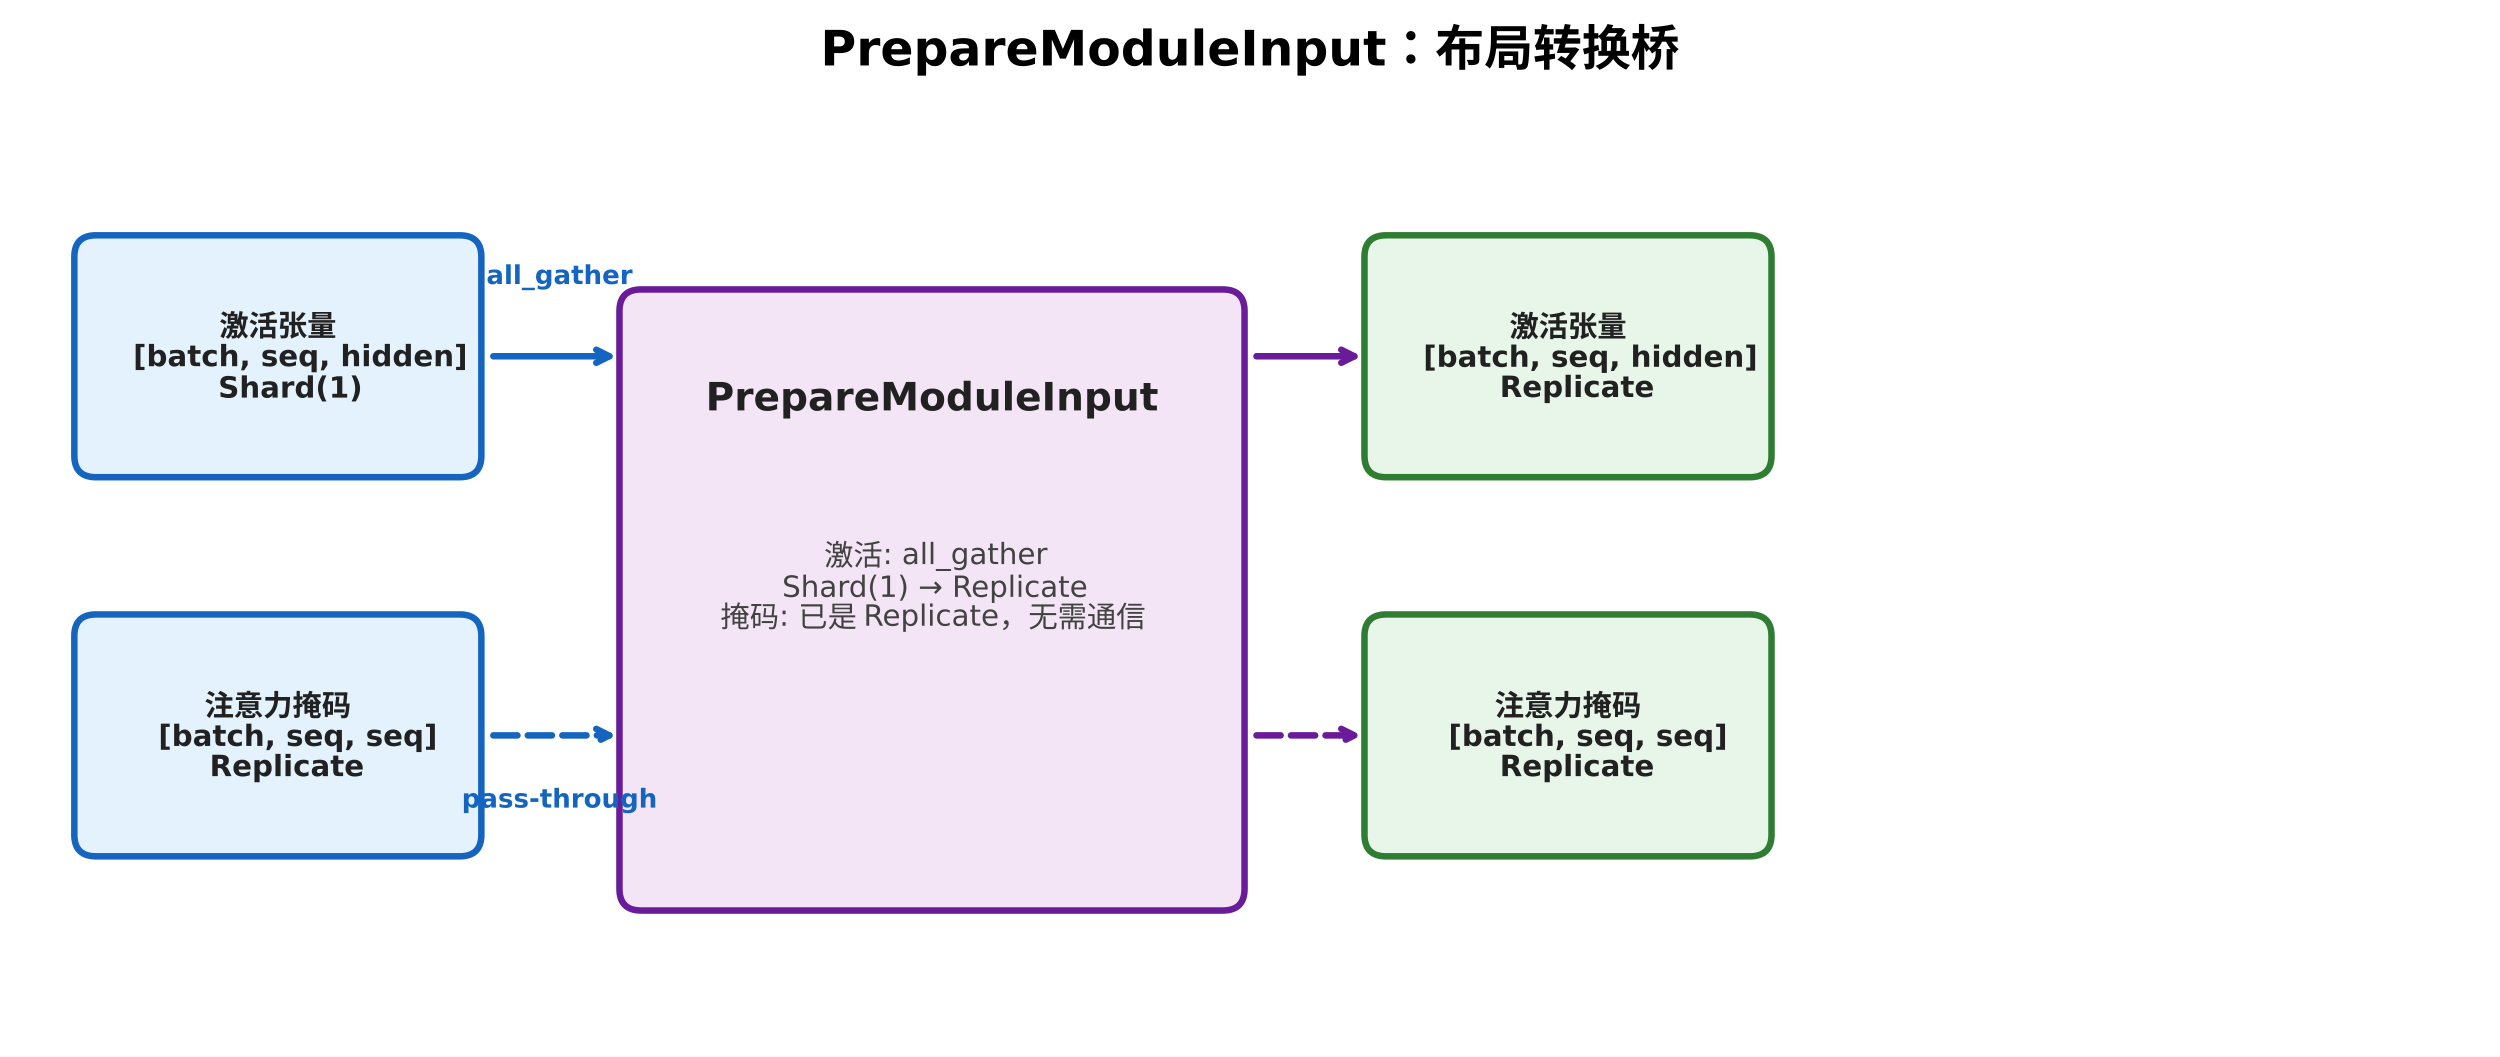
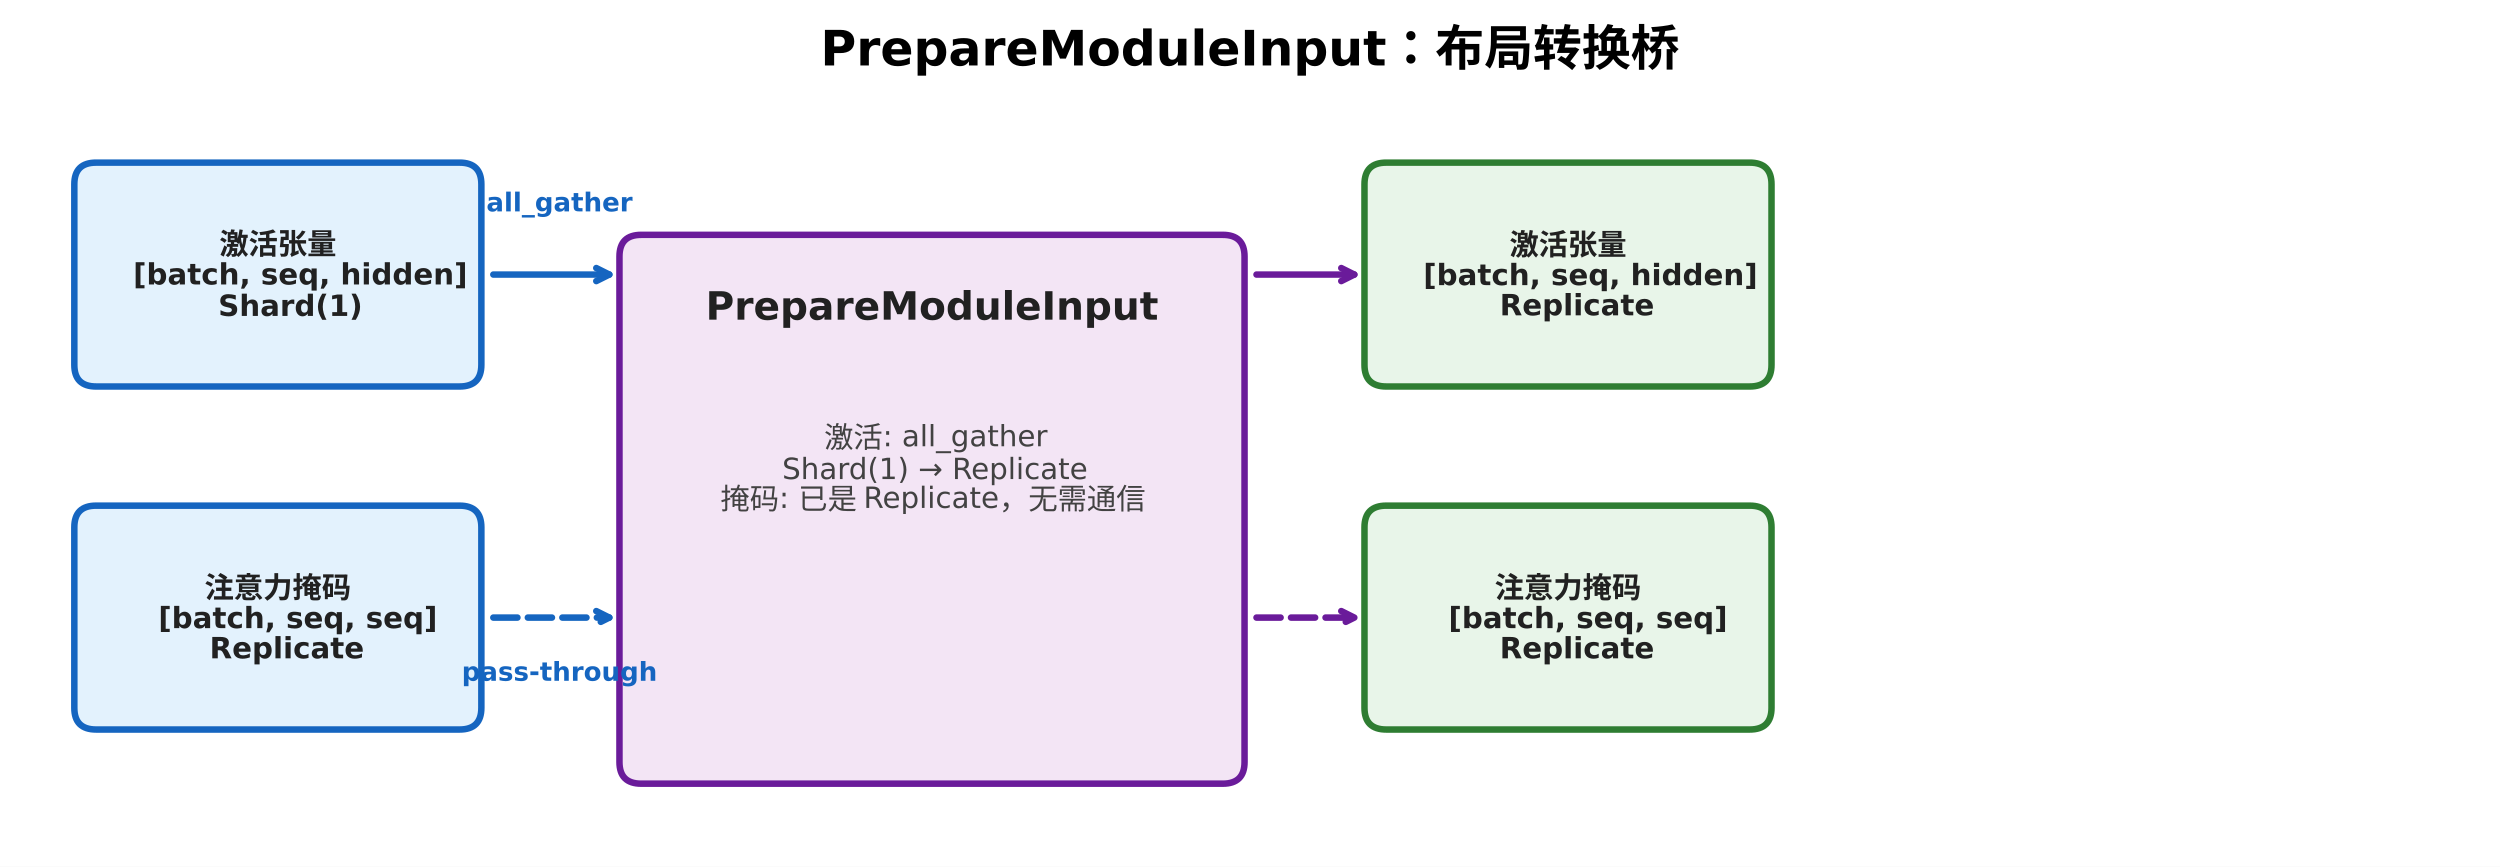
- <svg xmlns="http://www.w3.org/2000/svg" width="767.7pt" height="324.5pt" viewBox="0 0 767.7 324.5" version="1.1">
+ <svg xmlns="http://www.w3.org/2000/svg" width="767.7pt" height="266.148pt" viewBox="0 0 767.7 266.148" version="1.1">
  <defs>
    <style type="text/css">*{stroke-linejoin: round; stroke-linecap: butt}</style>
  </defs>
  <g id="figure_1">
    <g id="patch_1">
-       <path d="M 0 324.5  L 767.7 324.5  L 767.7 0  L 0 0  z " style="fill: #ffffff" />
+       <path d="M 0 266.148  L 767.7 266.148  L 767.7 0  L 0 0  z " style="fill: #ffffff" />
    </g>
    <g id="axes_1">
      <g id="patch_2">
-         <path d="M 29.52 146.545  L 141.12 146.545  Q 147.816 146.545 147.816 139.892  L 147.816 78.908  Q 147.816 72.255 141.12 72.255  L 29.52 72.255  Q 22.824 72.255 22.824 78.908  L 22.824 139.892  Q 22.824 146.545 29.52 146.545  z " clip-path="url(#p4b48356972)" style="fill: #e3f2fd; stroke: #1565c0; stroke-width: 2; stroke-linejoin: miter" />
+         <path d="M 29.52 118.685  L 141.12 118.685  Q 147.816 118.685 147.816 112.032  L 147.816 56.592  Q 147.816 49.939 141.12 49.939  L 29.52 49.939  Q 22.824 49.939 22.824 56.592  L 22.824 112.032  Q 22.824 118.685 29.52 118.685  z " clip-path="url(#p9138ef400e)" style="fill: #e3f2fd; stroke: #1565c0; stroke-width: 2; stroke-linejoin: miter" />
      </g>
      <g id="patch_3">
-         <path d="M 29.52 262.969  L 141.12 262.969  Q 147.816 262.969 147.816 256.316  L 147.816 195.332  Q 147.816 188.679 141.12 188.679  L 29.52 188.679  Q 22.824 188.679 22.824 195.332  L 22.824 256.316  Q 22.824 262.969 29.52 262.969  z " clip-path="url(#p4b48356972)" style="fill: #e3f2fd; stroke: #1565c0; stroke-width: 2; stroke-linejoin: miter" />
+         <path d="M 29.52 224.021  L 141.12 224.021  Q 147.816 224.021 147.816 217.368  L 147.816 161.928  Q 147.816 155.275 141.12 155.275  L 29.52 155.275  Q 22.824 155.275 22.824 161.928  L 22.824 217.368  Q 22.824 224.021 29.52 224.021  z " clip-path="url(#p9138ef400e)" style="fill: #e3f2fd; stroke: #1565c0; stroke-width: 2; stroke-linejoin: miter" />
      </g>
      <g id="patch_4">
-         <path d="M 196.92 279.601  L 375.48 279.601  Q 382.176 279.601 382.176 272.948  L 382.176 95.54  Q 382.176 88.887 375.48 88.887  L 196.92 88.887  Q 190.224 88.887 190.224 95.54  L 190.224 272.948  Q 190.224 279.601 196.92 279.601  z " clip-path="url(#p4b48356972)" style="fill: #f3e5f5; stroke: #6a1b9a; stroke-width: 2; stroke-linejoin: miter" />
+         <path d="M 196.92 240.653  L 375.48 240.653  Q 382.176 240.653 382.176 234  L 382.176 78.768  Q 382.176 72.115 375.48 72.115  L 196.92 72.115  Q 190.224 72.115 190.224 78.768  L 190.224 234  Q 190.224 240.653 196.92 240.653  z " clip-path="url(#p9138ef400e)" style="fill: #f3e5f5; stroke: #6a1b9a; stroke-width: 2; stroke-linejoin: miter" />
      </g>
      <g id="patch_5">
-         <path d="M 425.7 146.545  L 537.3 146.545  Q 543.996 146.545 543.996 139.892  L 543.996 78.908  Q 543.996 72.255 537.3 72.255  L 425.7 72.255  Q 419.004 72.255 419.004 78.908  L 419.004 139.892  Q 419.004 146.545 425.7 146.545  z " clip-path="url(#p4b48356972)" style="fill: #e8f5e9; stroke: #2e7d32; stroke-width: 2; stroke-linejoin: miter" />
+         <path d="M 425.7 118.685  L 537.3 118.685  Q 543.996 118.685 543.996 112.032  L 543.996 56.592  Q 543.996 49.939 537.3 49.939  L 425.7 49.939  Q 419.004 49.939 419.004 56.592  L 419.004 112.032  Q 419.004 118.685 425.7 118.685  z " clip-path="url(#p9138ef400e)" style="fill: #e8f5e9; stroke: #2e7d32; stroke-width: 2; stroke-linejoin: miter" />
      </g>
      <g id="patch_6">
-         <path d="M 425.7 262.969  L 537.3 262.969  Q 543.996 262.969 543.996 256.316  L 543.996 195.332  Q 543.996 188.679 537.3 188.679  L 425.7 188.679  Q 419.004 188.679 419.004 195.332  L 419.004 256.316  Q 419.004 262.969 425.7 262.969  z " clip-path="url(#p4b48356972)" style="fill: #e8f5e9; stroke: #2e7d32; stroke-width: 2; stroke-linejoin: miter" />
+         <path d="M 425.7 224.021  L 537.3 224.021  Q 543.996 224.021 543.996 217.368  L 543.996 161.928  Q 543.996 155.275 537.3 155.275  L 425.7 155.275  Q 419.004 155.275 419.004 161.928  L 419.004 217.368  Q 419.004 224.021 425.7 224.021  z " clip-path="url(#p9138ef400e)" style="fill: #e8f5e9; stroke: #2e7d32; stroke-width: 2; stroke-linejoin: miter" />
      </g>
      <g id="text_1">
-         <text style="font-weight: 700; font-size: 9px; font-family: 'Heiti SC', 'Arial Unicode MS', 'DejaVu Sans', 'Bitstream Vera Sans', 'Computer Modern Sans Serif', 'Lucida Grande', 'Verdana', 'Geneva', 'Lucid', 'Arial', 'Helvetica', 'Avant Garde', sans-serif; fill: #212121" transform="translate(67.32 103.1766)">激活张量</text>
-         <text style="font-weight: 700; font-size: 9px; font-family: 'Heiti SC', 'Arial Unicode MS', 'DejaVu Sans', 'Bitstream Vera Sans', 'Computer Modern Sans Serif', 'Lucida Grande', 'Verdana', 'Geneva', 'Lucid', 'Arial', 'Helvetica', 'Avant Garde', sans-serif; fill: #212121" transform="translate(40.87336 112.4466)">[batch, seq, hidden]</text>
-         <text style="font-weight: 700; font-size: 9px; font-family: 'Heiti SC', 'Arial Unicode MS', 'DejaVu Sans', 'Bitstream Vera Sans', 'Computer Modern Sans Serif', 'Lucida Grande', 'Verdana', 'Geneva', 'Lucid', 'Arial', 'Helvetica', 'Avant Garde', sans-serif; fill: #212121" transform="translate(67.00922 122.1034)">Shard(1)</text>
+         <text style="font-weight: 700; font-size: 9px; font-family: 'Heiti SC', 'Arial Unicode MS', 'DejaVu Sans', 'Bitstream Vera Sans', 'Computer Modern Sans Serif', 'Lucida Grande', 'Verdana', 'Geneva', 'Lucid', 'Arial', 'Helvetica', 'Avant Garde', sans-serif; fill: #212121" transform="translate(67.32 78.08864)">激活张量</text>
+         <text style="font-weight: 700; font-size: 9px; font-family: 'Heiti SC', 'Arial Unicode MS', 'DejaVu Sans', 'Bitstream Vera Sans', 'Computer Modern Sans Serif', 'Lucida Grande', 'Verdana', 'Geneva', 'Lucid', 'Arial', 'Helvetica', 'Avant Garde', sans-serif; fill: #212121" transform="translate(40.87336 87.35864)">[batch, seq, hidden]</text>
+         <text style="font-weight: 700; font-size: 9px; font-family: 'Heiti SC', 'Arial Unicode MS', 'DejaVu Sans', 'Bitstream Vera Sans', 'Computer Modern Sans Serif', 'Lucida Grande', 'Verdana', 'Geneva', 'Lucid', 'Arial', 'Helvetica', 'Avant Garde', sans-serif; fill: #212121" transform="translate(67.00922 97.01536)">Shard(1)</text>
      </g>
      <g id="text_2">
-         <text style="font-weight: 700; font-size: 9px; font-family: 'Heiti SC', 'Arial Unicode MS', 'DejaVu Sans', 'Bitstream Vera Sans', 'Computer Modern Sans Serif', 'Lucida Grande', 'Verdana', 'Geneva', 'Lucid', 'Arial', 'Helvetica', 'Avant Garde', sans-serif; fill: #212121" transform="translate(62.82 219.794)">注意力掩码</text>
-         <text style="font-weight: 700; font-size: 9px; font-family: 'Heiti SC', 'Arial Unicode MS', 'DejaVu Sans', 'Bitstream Vera Sans', 'Computer Modern Sans Serif', 'Lucida Grande', 'Verdana', 'Geneva', 'Lucid', 'Arial', 'Helvetica', 'Avant Garde', sans-serif; fill: #212121" transform="translate(48.61336 229.064)">[batch, seq, seq]</text>
-         <text style="font-weight: 700; font-size: 9px; font-family: 'Heiti SC', 'Arial Unicode MS', 'DejaVu Sans', 'Bitstream Vera Sans', 'Computer Modern Sans Serif', 'Lucida Grande', 'Verdana', 'Geneva', 'Lucid', 'Arial', 'Helvetica', 'Avant Garde', sans-serif; fill: #212121" transform="translate(64.35844 238.334)">Replicate</text>
+         <text style="font-weight: 700; font-size: 9px; font-family: 'Heiti SC', 'Arial Unicode MS', 'DejaVu Sans', 'Bitstream Vera Sans', 'Computer Modern Sans Serif', 'Lucida Grande', 'Verdana', 'Geneva', 'Lucid', 'Arial', 'Helvetica', 'Avant Garde', sans-serif; fill: #212121" transform="translate(62.82 183.618)">注意力掩码</text>
+         <text style="font-weight: 700; font-size: 9px; font-family: 'Heiti SC', 'Arial Unicode MS', 'DejaVu Sans', 'Bitstream Vera Sans', 'Computer Modern Sans Serif', 'Lucida Grande', 'Verdana', 'Geneva', 'Lucid', 'Arial', 'Helvetica', 'Avant Garde', sans-serif; fill: #212121" transform="translate(48.61336 192.888)">[batch, seq, seq]</text>
+         <text style="font-weight: 700; font-size: 9px; font-family: 'Heiti SC', 'Arial Unicode MS', 'DejaVu Sans', 'Bitstream Vera Sans', 'Computer Modern Sans Serif', 'Lucida Grande', 'Verdana', 'Geneva', 'Lucid', 'Arial', 'Helvetica', 'Avant Garde', sans-serif; fill: #212121" transform="translate(64.35844 202.158)">Replicate</text>
      </g>
      <g id="text_3">
-         <text style="font-weight: 700; font-size: 12px; font-family: 'Heiti SC', 'Arial Unicode MS', 'DejaVu Sans', 'Bitstream Vera Sans', 'Computer Modern Sans Serif', 'Lucida Grande', 'Verdana', 'Geneva', 'Lucid', 'Arial', 'Helvetica', 'Avant Garde', sans-serif; text-anchor: middle; fill: #212121" x="286.2" y="126.032" transform="rotate(-0 286.2 126.032)">PrepareModuleInput</text>
+         <text style="font-weight: 700; font-size: 12px; font-family: 'Heiti SC', 'Arial Unicode MS', 'DejaVu Sans', 'Bitstream Vera Sans', 'Computer Modern Sans Serif', 'Lucida Grande', 'Verdana', 'Geneva', 'Lucid', 'Arial', 'Helvetica', 'Avant Garde', sans-serif; text-anchor: middle; fill: #212121" x="286.2" y="98.172" transform="rotate(-0 286.2 98.172)">PrepareModuleInput</text>
      </g>
      <g id="text_4">
-         <text style="font-size: 9px; font-family: 'Heiti SC', 'Arial Unicode MS', 'DejaVu Sans', 'Bitstream Vera Sans', 'Computer Modern Sans Serif', 'Lucida Grande', 'Verdana', 'Geneva', 'Lucid', 'Arial', 'Helvetica', 'Avant Garde', sans-serif; fill: #424242" transform="translate(253.0533 173.6333)">激活: all_gather</text>
-         <text style="font-size: 9px; font-family: 'Heiti SC', 'Arial Unicode MS', 'DejaVu Sans', 'Bitstream Vera Sans', 'Computer Modern Sans Serif', 'Lucida Grande', 'Verdana', 'Geneva', 'Lucid', 'Arial', 'Helvetica', 'Avant Garde', sans-serif; fill: #424242" transform="translate(240.1777 183.29)">Shard(1) → Replicate</text>
-         <text style="font-size: 9px; font-family: 'Heiti SC', 'Arial Unicode MS', 'DejaVu Sans', 'Bitstream Vera Sans', 'Computer Modern Sans Serif', 'Lucida Grande', 'Verdana', 'Geneva', 'Lucid', 'Arial', 'Helvetica', 'Avant Garde', sans-serif; fill: #424242" transform="translate(221.2418 192.56)">掩码: 已是 Replicate，无需通信</text>
+         <text style="font-size: 9px; font-family: 'Heiti SC', 'Arial Unicode MS', 'DejaVu Sans', 'Bitstream Vera Sans', 'Computer Modern Sans Serif', 'Lucida Grande', 'Verdana', 'Geneva', 'Lucid', 'Arial', 'Helvetica', 'Avant Garde', sans-serif; fill: #424242" transform="translate(253.0533 137.4573)">激活: all_gather</text>
+         <text style="font-size: 9px; font-family: 'Heiti SC', 'Arial Unicode MS', 'DejaVu Sans', 'Bitstream Vera Sans', 'Computer Modern Sans Serif', 'Lucida Grande', 'Verdana', 'Geneva', 'Lucid', 'Arial', 'Helvetica', 'Avant Garde', sans-serif; fill: #424242" transform="translate(240.1777 147.114)">Shard(1) → Replicate</text>
+         <text style="font-size: 9px; font-family: 'Heiti SC', 'Arial Unicode MS', 'DejaVu Sans', 'Bitstream Vera Sans', 'Computer Modern Sans Serif', 'Lucida Grande', 'Verdana', 'Geneva', 'Lucid', 'Arial', 'Helvetica', 'Avant Garde', sans-serif; fill: #424242" transform="translate(221.2418 156.384)">掩码: 已是 Replicate，无需通信</text>
      </g>
      <g id="text_5">
-         <text style="font-weight: 700; font-size: 9px; font-family: 'Heiti SC', 'Arial Unicode MS', 'DejaVu Sans', 'Bitstream Vera Sans', 'Computer Modern Sans Serif', 'Lucida Grande', 'Verdana', 'Geneva', 'Lucid', 'Arial', 'Helvetica', 'Avant Garde', sans-serif; fill: #212121" transform="translate(463.5 103.37)">激活张量</text>
-         <text style="font-weight: 700; font-size: 9px; font-family: 'Heiti SC', 'Arial Unicode MS', 'DejaVu Sans', 'Bitstream Vera Sans', 'Computer Modern Sans Serif', 'Lucida Grande', 'Verdana', 'Geneva', 'Lucid', 'Arial', 'Helvetica', 'Avant Garde', sans-serif; fill: #212121" transform="translate(437.0534 112.64)">[batch, seq, hidden]</text>
-         <text style="font-weight: 700; font-size: 9px; font-family: 'Heiti SC', 'Arial Unicode MS', 'DejaVu Sans', 'Bitstream Vera Sans', 'Computer Modern Sans Serif', 'Lucida Grande', 'Verdana', 'Geneva', 'Lucid', 'Arial', 'Helvetica', 'Avant Garde', sans-serif; fill: #212121" transform="translate(460.5384 121.91)">Replicate</text>
+         <text style="font-weight: 700; font-size: 9px; font-family: 'Heiti SC', 'Arial Unicode MS', 'DejaVu Sans', 'Bitstream Vera Sans', 'Computer Modern Sans Serif', 'Lucida Grande', 'Verdana', 'Geneva', 'Lucid', 'Arial', 'Helvetica', 'Avant Garde', sans-serif; fill: #212121" transform="translate(463.5 78.282)">激活张量</text>
+         <text style="font-weight: 700; font-size: 9px; font-family: 'Heiti SC', 'Arial Unicode MS', 'DejaVu Sans', 'Bitstream Vera Sans', 'Computer Modern Sans Serif', 'Lucida Grande', 'Verdana', 'Geneva', 'Lucid', 'Arial', 'Helvetica', 'Avant Garde', sans-serif; fill: #212121" transform="translate(437.0534 87.552)">[batch, seq, hidden]</text>
+         <text style="font-weight: 700; font-size: 9px; font-family: 'Heiti SC', 'Arial Unicode MS', 'DejaVu Sans', 'Bitstream Vera Sans', 'Computer Modern Sans Serif', 'Lucida Grande', 'Verdana', 'Geneva', 'Lucid', 'Arial', 'Helvetica', 'Avant Garde', sans-serif; fill: #212121" transform="translate(460.5384 96.822)">Replicate</text>
      </g>
      <g id="text_6">
-         <text style="font-weight: 700; font-size: 9px; font-family: 'Heiti SC', 'Arial Unicode MS', 'DejaVu Sans', 'Bitstream Vera Sans', 'Computer Modern Sans Serif', 'Lucida Grande', 'Verdana', 'Geneva', 'Lucid', 'Arial', 'Helvetica', 'Avant Garde', sans-serif; fill: #212121" transform="translate(459 219.794)">注意力掩码</text>
-         <text style="font-weight: 700; font-size: 9px; font-family: 'Heiti SC', 'Arial Unicode MS', 'DejaVu Sans', 'Bitstream Vera Sans', 'Computer Modern Sans Serif', 'Lucida Grande', 'Verdana', 'Geneva', 'Lucid', 'Arial', 'Helvetica', 'Avant Garde', sans-serif; fill: #212121" transform="translate(444.7934 229.064)">[batch, seq, seq]</text>
-         <text style="font-weight: 700; font-size: 9px; font-family: 'Heiti SC', 'Arial Unicode MS', 'DejaVu Sans', 'Bitstream Vera Sans', 'Computer Modern Sans Serif', 'Lucida Grande', 'Verdana', 'Geneva', 'Lucid', 'Arial', 'Helvetica', 'Avant Garde', sans-serif; fill: #212121" transform="translate(460.5384 238.334)">Replicate</text>
+         <text style="font-weight: 700; font-size: 9px; font-family: 'Heiti SC', 'Arial Unicode MS', 'DejaVu Sans', 'Bitstream Vera Sans', 'Computer Modern Sans Serif', 'Lucida Grande', 'Verdana', 'Geneva', 'Lucid', 'Arial', 'Helvetica', 'Avant Garde', sans-serif; fill: #212121" transform="translate(459 183.618)">注意力掩码</text>
+         <text style="font-weight: 700; font-size: 9px; font-family: 'Heiti SC', 'Arial Unicode MS', 'DejaVu Sans', 'Bitstream Vera Sans', 'Computer Modern Sans Serif', 'Lucida Grande', 'Verdana', 'Geneva', 'Lucid', 'Arial', 'Helvetica', 'Avant Garde', sans-serif; fill: #212121" transform="translate(444.7934 192.888)">[batch, seq, seq]</text>
+         <text style="font-weight: 700; font-size: 9px; font-family: 'Heiti SC', 'Arial Unicode MS', 'DejaVu Sans', 'Bitstream Vera Sans', 'Computer Modern Sans Serif', 'Lucida Grande', 'Verdana', 'Geneva', 'Lucid', 'Arial', 'Helvetica', 'Avant Garde', sans-serif; fill: #212121" transform="translate(460.5384 202.158)">Replicate</text>
      </g>
      <g id="patch_7">
-         <path d="M 151.49 109.4  Q 170.415 109.4 187.105 109.4  " style="fill: none; stroke: #1565c0; stroke-width: 2; stroke-linecap: round" />
-         <path d="M 183.105 107.4  L 187.105 109.4  L 183.105 111.4  " style="fill: none; stroke: #1565c0; stroke-width: 2; stroke-linecap: round" />
+         <path d="M 151.49 84.312  Q 170.415 84.312 187.105 84.312  " style="fill: none; stroke: #1565c0; stroke-width: 2; stroke-linecap: round" />
+         <path d="M 183.105 82.312  L 187.105 84.312  L 183.105 86.312  " style="fill: none; stroke: #1565c0; stroke-width: 2; stroke-linecap: round" />
      </g>
      <g id="text_7">
-         <text style="font-weight: 700; font-size: 8px; font-family: 'Heiti SC', 'Arial Unicode MS', 'DejaVu Sans', 'Bitstream Vera Sans', 'Computer Modern Sans Serif', 'Lucida Grande', 'Verdana', 'Geneva', 'Lucid', 'Arial', 'Helvetica', 'Avant Garde', sans-serif; text-anchor: middle; fill: #1565c0" x="171.81" y="87.224" transform="rotate(-0 171.81 87.224)">all_gather</text>
+         <text style="font-weight: 700; font-size: 8px; font-family: 'Heiti SC', 'Arial Unicode MS', 'DejaVu Sans', 'Bitstream Vera Sans', 'Computer Modern Sans Serif', 'Lucida Grande', 'Verdana', 'Geneva', 'Lucid', 'Arial', 'Helvetica', 'Avant Garde', sans-serif; text-anchor: middle; fill: #1565c0" x="171.81" y="64.908" transform="rotate(-0 171.81 64.908)">all_gather</text>
      </g>
      <g id="patch_8">
-         <path d="M 385.847 109.4  Q 401.981 109.4 415.88 109.4  " style="fill: none; stroke: #6a1b9a; stroke-width: 2; stroke-linecap: round" />
-         <path d="M 411.88 107.4  L 415.88 109.4  L 411.88 111.4  " style="fill: none; stroke: #6a1b9a; stroke-width: 2; stroke-linecap: round" />
+         <path d="M 385.847 84.312  Q 401.981 84.312 415.88 84.312  " style="fill: none; stroke: #6a1b9a; stroke-width: 2; stroke-linecap: round" />
+         <path d="M 411.88 82.312  L 415.88 84.312  L 411.88 86.312  " style="fill: none; stroke: #6a1b9a; stroke-width: 2; stroke-linecap: round" />
      </g>
      <g id="patch_9">
-         <path d="M 151.49 225.824  Q 170.415 225.824 187.105 225.824  " style="fill: none; stroke-dasharray: 7.4,3.2; stroke-dashoffset: 0; stroke: #1565c0; stroke-width: 2; stroke-linecap: round" />
-         <path d="M 183.105 223.824  L 187.105 225.824  L 183.105 227.824  " style="fill: none; stroke-dasharray: 7.4,3.2; stroke-dashoffset: 0; stroke: #1565c0; stroke-width: 2; stroke-linecap: round" />
+         <path d="M 151.49 189.648  Q 170.415 189.648 187.105 189.648  " style="fill: none; stroke-dasharray: 7.4,3.2; stroke-dashoffset: 0; stroke: #1565c0; stroke-width: 2; stroke-linecap: round" />
+         <path d="M 183.105 187.648  L 187.105 189.648  L 183.105 191.648  " style="fill: none; stroke-dasharray: 7.4,3.2; stroke-dashoffset: 0; stroke: #1565c0; stroke-width: 2; stroke-linecap: round" />
      </g>
      <g id="text_8">
-         <text style="font-weight: 700; font-size: 8px; font-family: 'Heiti SC', 'Arial Unicode MS', 'DejaVu Sans', 'Bitstream Vera Sans', 'Computer Modern Sans Serif', 'Lucida Grande', 'Verdana', 'Geneva', 'Lucid', 'Arial', 'Helvetica', 'Avant Garde', sans-serif; text-anchor: middle; fill: #1565c0" x="171.81" y="248" transform="rotate(-0 171.81 248)">pass-through</text>
+         <text style="font-weight: 700; font-size: 8px; font-family: 'Heiti SC', 'Arial Unicode MS', 'DejaVu Sans', 'Bitstream Vera Sans', 'Computer Modern Sans Serif', 'Lucida Grande', 'Verdana', 'Geneva', 'Lucid', 'Arial', 'Helvetica', 'Avant Garde', sans-serif; text-anchor: middle; fill: #1565c0" x="171.81" y="209.052" transform="rotate(-0 171.81 209.052)">pass-through</text>
      </g>
      <g id="patch_10">
-         <path d="M 385.847 225.824  Q 401.981 225.824 415.88 225.824  " style="fill: none; stroke-dasharray: 7.4,3.2; stroke-dashoffset: 0; stroke: #6a1b9a; stroke-width: 2; stroke-linecap: round" />
-         <path d="M 411.88 223.824  L 415.88 225.824  L 411.88 227.824  " style="fill: none; stroke-dasharray: 7.4,3.2; stroke-dashoffset: 0; stroke: #6a1b9a; stroke-width: 2; stroke-linecap: round" />
+         <path d="M 385.847 189.648  Q 401.981 189.648 415.88 189.648  " style="fill: none; stroke-dasharray: 7.4,3.2; stroke-dashoffset: 0; stroke: #6a1b9a; stroke-width: 2; stroke-linecap: round" />
+         <path d="M 411.88 187.648  L 415.88 189.648  L 411.88 191.648  " style="fill: none; stroke-dasharray: 7.4,3.2; stroke-dashoffset: 0; stroke: #6a1b9a; stroke-width: 2; stroke-linecap: round" />
      </g>
      <g id="text_9">
        <text style="font-weight: 700; font-size: 15px; font-family: 'Heiti SC', 'Arial Unicode MS', 'DejaVu Sans', 'Bitstream Vera Sans', 'Computer Modern Sans Serif', 'Lucida Grande', 'Verdana', 'Geneva', 'Lucid', 'Arial', 'Helvetica', 'Avant Garde', sans-serif; text-anchor: middle" x="383.85" y="20.1" transform="rotate(-0 383.85 20.1)">PrepareModuleInput：布局转换桥</text>
      </g>
    </g>
  </g>
  <defs>
-     <clipPath id="p4b48356972">
-       <rect x="7.2" y="40.1" width="753.3" height="277.2" />
+     <clipPath id="p9138ef400e">
+       <rect x="7.2" y="26.1" width="753.3" height="232.848" />
    </clipPath>
  </defs>
</svg>
